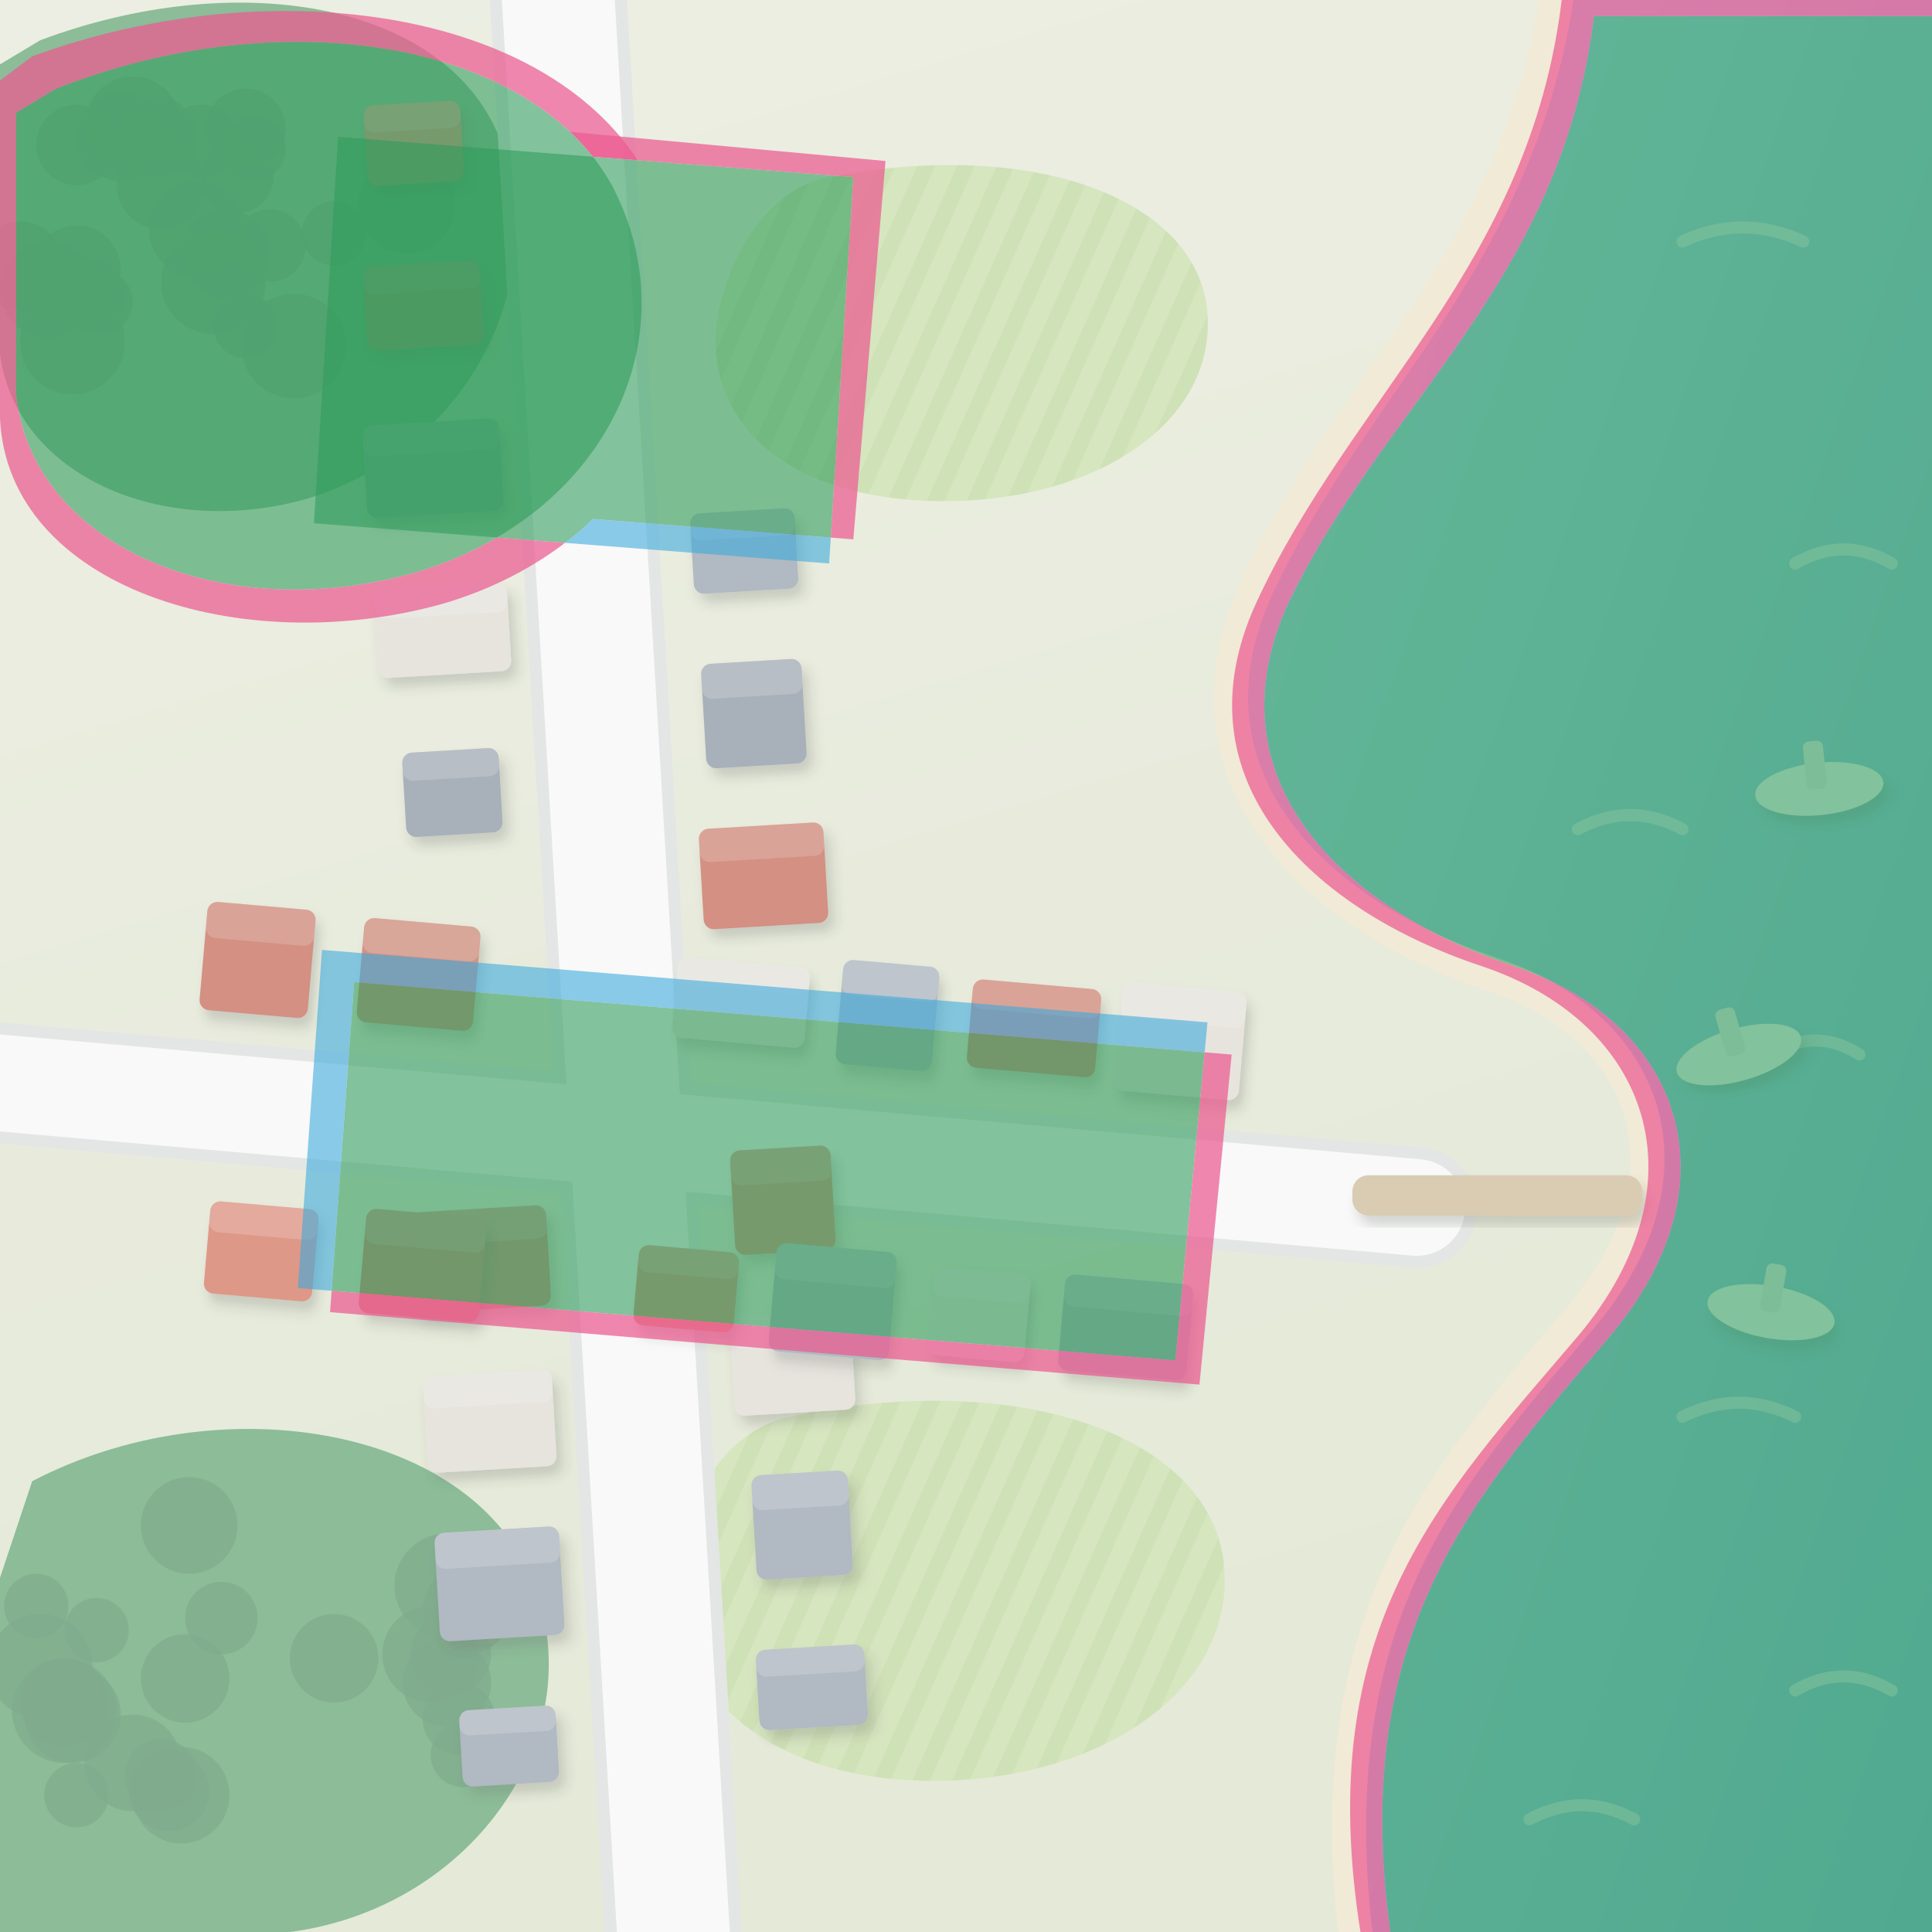
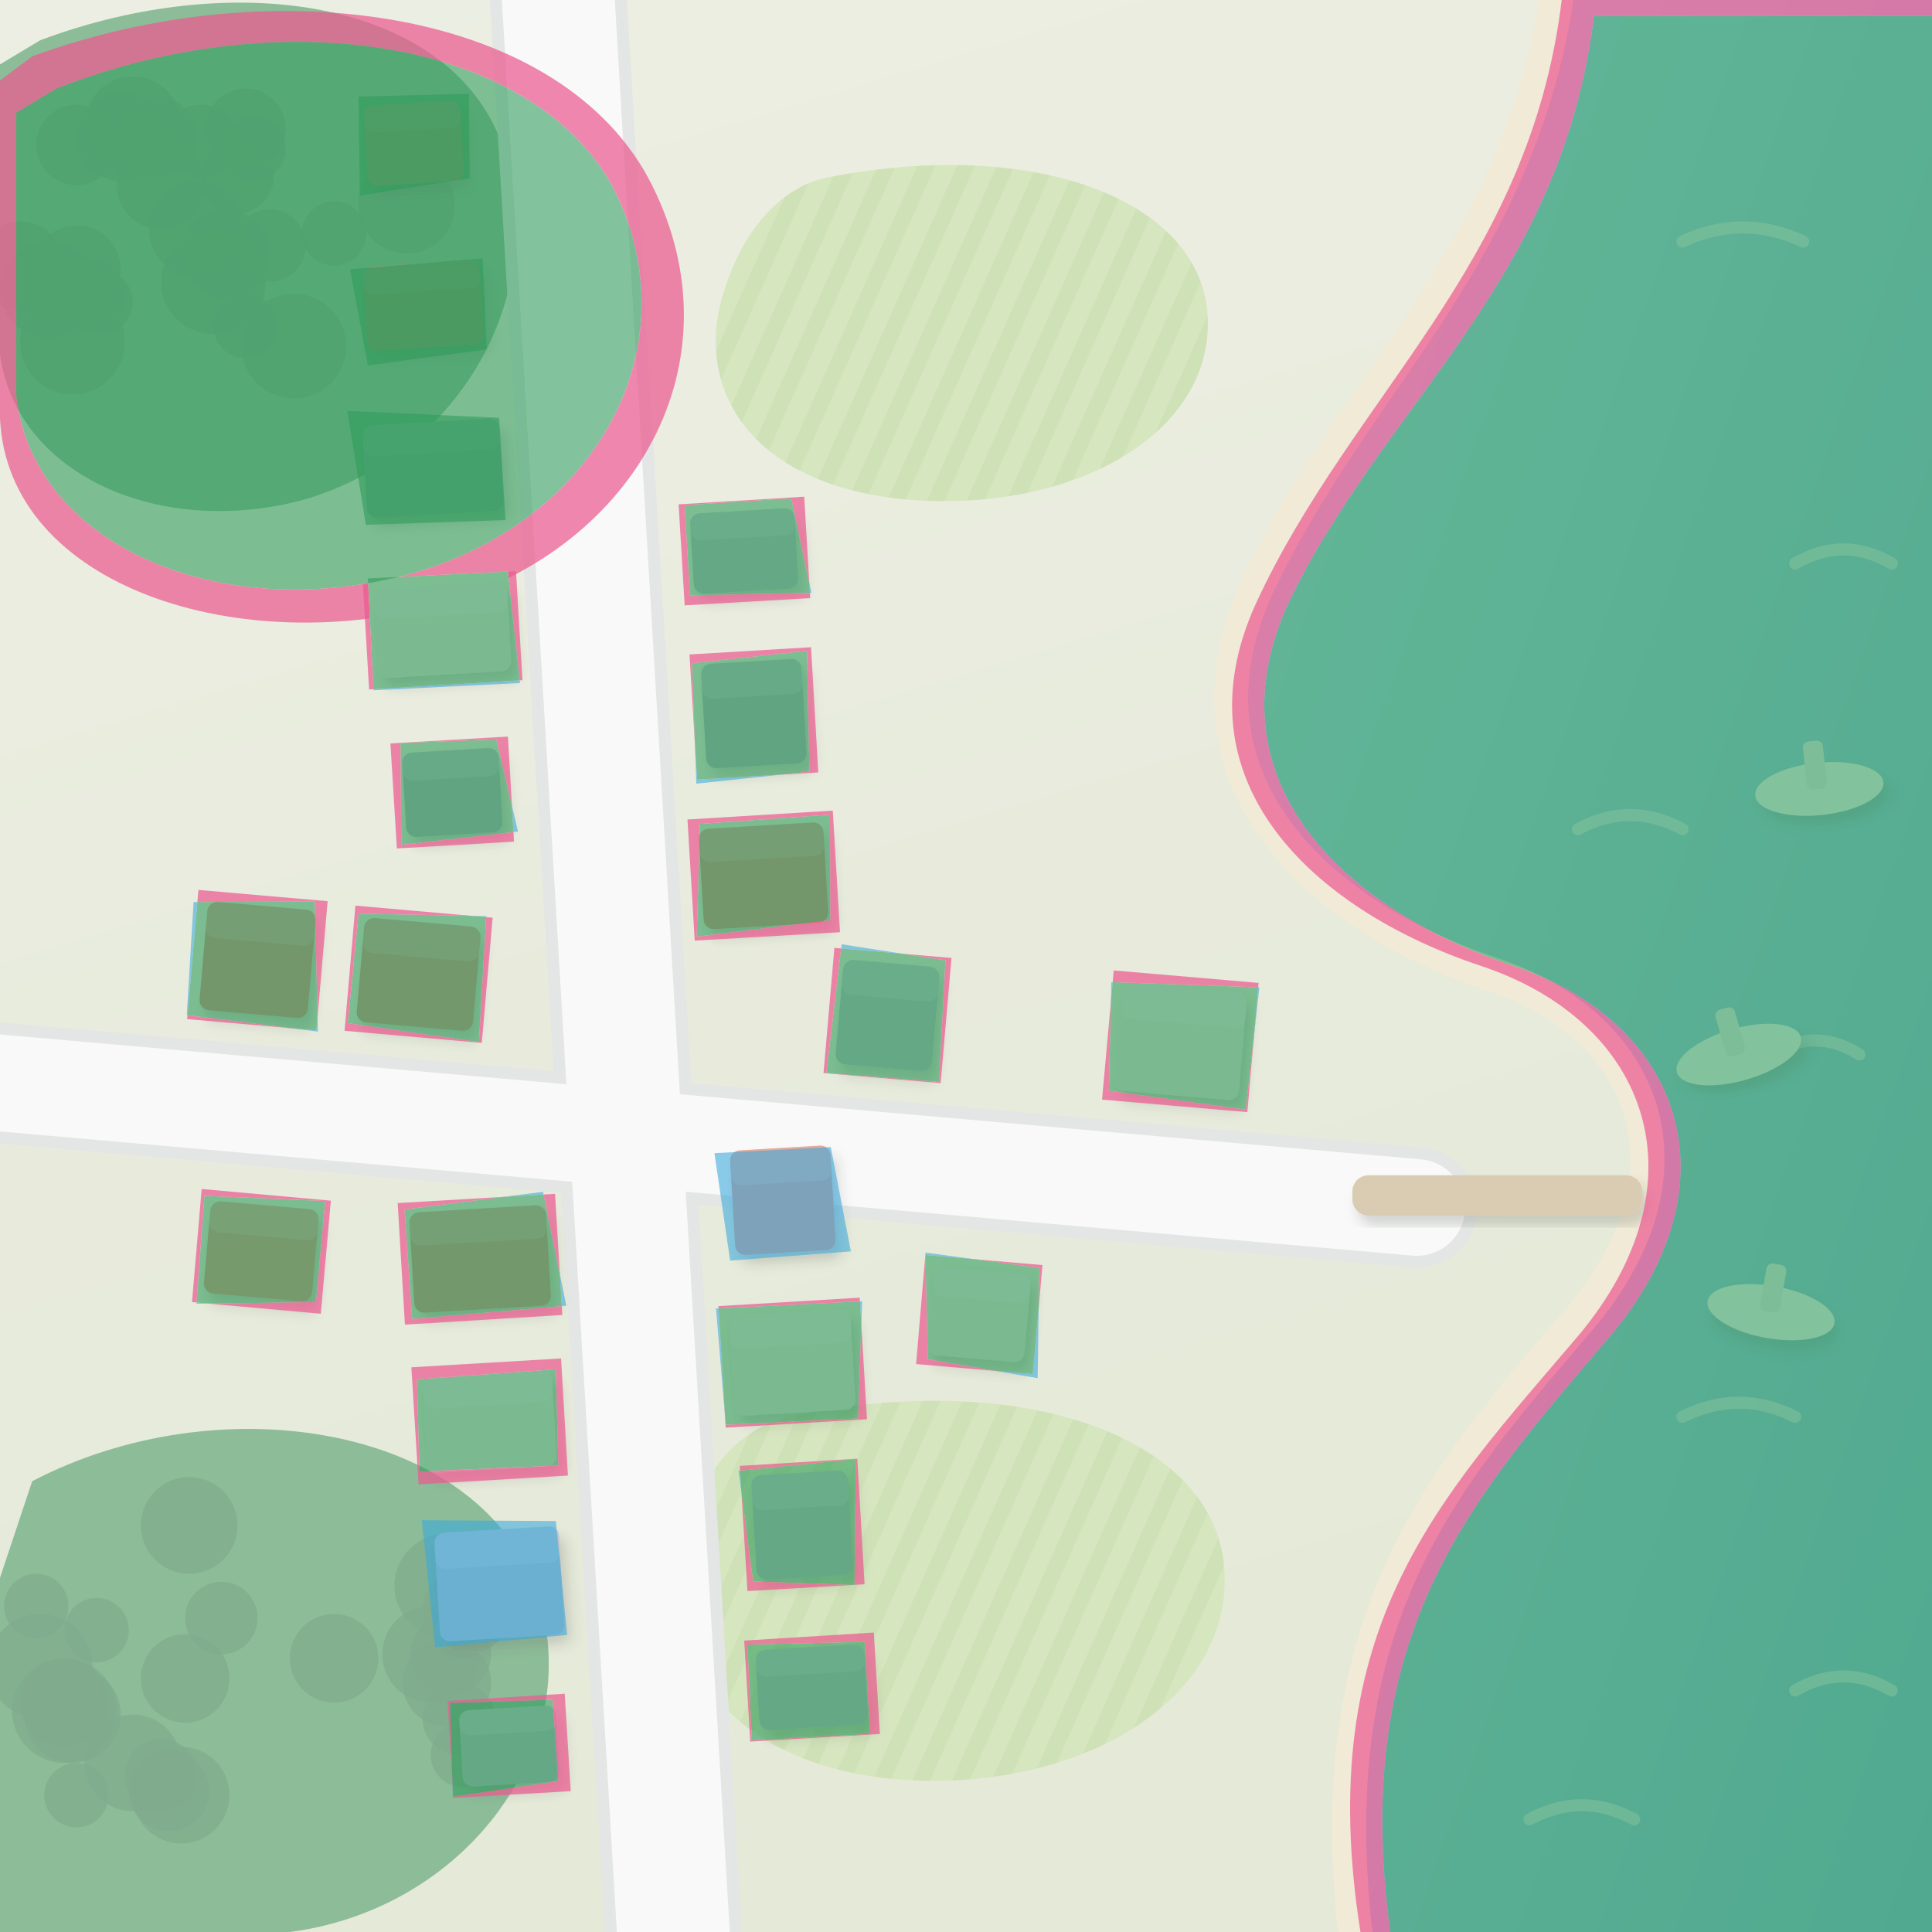
<svg xmlns="http://www.w3.org/2000/svg" viewBox="0 0 480 480" width="480" height="480">
  <defs>
    <linearGradient id="sea" x1="0" y1="0" x2="1" y2="1">
      <stop offset="0" stop-color="#8ed2ee" />
      <stop offset="1" stop-color="#3d9ccc" />
    </linearGradient>
    <linearGradient id="ground" x1="0" y1="0" x2=".3" y2="1">
      <stop offset="0" stop-color="#eaeedb" />
      <stop offset="1" stop-color="#dee5c9" />
    </linearGradient>
    <pattern id="furrow" width="9" height="9" patternTransform="rotate(24)" patternUnits="userSpaceOnUse">
      <rect width="9" height="9" fill="#c7e0a2" />
      <rect width="4" height="9" fill="#bcd894" />
    </pattern>
    <filter id="soft" x="-30%" y="-30%" width="160%" height="160%">
      <feDropShadow dx="1.4" dy="2.4" stdDeviation="1.5" flood-color="#2c3a2e" flood-opacity=".3" />
    </filter>
  </defs>
  <defs>
    <mask id="mAi">
      <rect width="480" height="480" fill="black" />
      <g fill="white">
        <path d="M388,0 C380,66 336,98 312,150 C292,194 326,226 368,240 C410,254 424,294 392,332 C358,372 326,404 338,480 L480,480 L480,0 Z" />
        <path d="M8,14 C68,-8 140,2 162,46 C184,90 158,136 110,150 C60,164 2,146 0,104 L0,20 Z" />
-         <path d="M90,28 L220,40 L212,134 L84,124 Z" />
-         <path d="M88,244 L306,262 L298,344 L82,326 Z" />
+         <path d="M168.6,125.3 L199.8,123.4 L201.3,148.6 L170.1,150.4 Z" />
+         <path d="M171.3,162.6 L201.5,160.8 L203.3,191.9 L173.2,193.7 Z" />
+         <path d="M170.8,203.6 L206.9,201.4 L208.7,231.6 L172.6,233.7 Z" />
+         <path d="M178.5,324.5 L213.6,322.4 L215.4,352.6 L180.3,354.7 Z" />
+         <path d="M183.8,364.2 L213.0,362.4 L214.8,393.6 L185.7,395.3 Z" />
+         <path d="M184.9,407.6 L217.1,405.6 L218.6,430.8 L186.4,432.7 Z" />
+         <path d="M87.4,23.9 L116.6,22.2 L118.1,47.3 L88.9,49.1 Z" />
+         <path d="M87.3,63.9 L121.5,61.8 L123.0,88.0 L88.9,90.0 Z" />
+         <path d="M87.2,103.3 L126.3,101.0 L128.0,129.2 L88.8,131.5 Z" />
+         <path d="M90.1,144.1 L128.2,141.9 L129.8,169.0 L91.7,171.3 Z" />
+         <path d="M97.0,184.7 L126.2,183.0 L127.7,209.1 L98.6,210.8 Z" />
+         <path d="M98.8,298.9 L137.9,296.6 L139.7,326.7 L100.6,329.1 Z" />
+         <path d="M102.2,339.7 L139.4,337.5 L141.1,366.6 L104.0,368.8 Z" />
+         <path d="M111.2,422.6 L140.3,420.8 L141.8,445.0 L112.6,446.7 Z" />
+         <path d="M49.3,221.1 L81.4,223.9 L78.6,256.0 L46.5,253.2 Z" />
+         <path d="M88.3,225.0 L122.4,228.0 L119.7,259.1 L85.6,256.1 Z" />
+         <path d="M207.3,235.5 L236.4,238.0 L233.7,269.1 L204.6,266.6 Z" />
+         <path d="M276.7,241.1 L312.7,244.2 L309.9,276.3 L273.8,273.2 Z" />
+         <path d="M50.1,295.4 L82.2,298.3 L79.7,326.4 L47.7,323.5 Z" />
+         <path d="M229.9,311.8 L259.0,314.3 L256.6,341.4 L227.6,338.9 Z" />
      </g>
    </mask>
    <mask id="nUser">
      <rect width="480" height="480" fill="white" />
      <g fill="black">
        <path d="M396,4 C388,70 344,100 320,150 C300,194 334,226 376,240 C418,254 432,294 400,332 C366,372 334,406 346,484 L484,484 L484,4 Z" />
        <path d="M14,22 C70,0 132,10 152,46 C172,84 150,128 104,142 C56,156 8,136 4,98 L4,28 Z" />
-         <path d="M84,34 L212,44 L206,140 L78,130 Z" />
-         <path d="M80,236 L300,254 L292,338 L74,320 Z" />
+         <path d="M170.1,125.5 L196.6,123.8 L201.6,147.3 L171.4,147.9 Z" />
+         <path d="M171.9,164.8 L200.5,161.7 L201.1,191.7 L173.0,194.7 Z" />
+         <path d="M173.9,204.7 L206.2,202.4 L206.3,228.6 L173.1,232.7 Z" />
+         <path d="M177.5,286.5 L206.4,285.0 L211.4,310.9 L181.4,313.2 Z" />
+         <path d="M177.9,325.1 L214.2,323.3 L213.2,352.4 L180.3,354.0 Z" />
+         <path d="M183.5,365.4 L212.6,362.5 L212.3,393.8 L187.1,392.9 Z" />
+         <path d="M185.7,408.6 L214.8,407.9 L216.2,430.8 L186.8,432.4 Z" />
+         <path d="M89.1,24.0 L116.5,23.3 L116.7,44.3 L89.4,48.6 Z" />
+         <path d="M87.0,66.9 L119.9,64.2 L120.9,86.8 L91.4,90.8 Z" />
+         <path d="M86.3,102.1 L124.0,103.8 L125.6,129.2 L90.9,130.4 Z" />
+         <path d="M91.4,143.7 L126.2,142.0 L129.2,169.7 L92.8,171.5 Z" />
+         <path d="M99.5,184.6 L123.3,183.7 L128.7,206.6 L99.7,209.9 Z" />
+         <path d="M100.5,300.5 L134.9,296.1 L140.7,324.4 L102.4,327.7 Z" />
+         <path d="M103.6,342.7 L138.1,340.2 L138.7,364.1 L104.2,365.6 Z" />
+         <path d="M104.8,377.7 L138.1,377.9 L140.9,406.2 L108.1,409.3 Z" />
+         <path d="M111.8,423.1 L137.3,422.3 L138.7,442.5 L112.5,446.4 Z" />
+         <path d="M48.1,224.1 L78.2,224.0 L79.0,256.3 L46.4,252.2 Z" />
+         <path d="M89.1,227.0 L120.8,227.6 L119.0,258.9 L86.4,254.2 Z" />
+         <path d="M209.1,234.6 L234.9,238.6 L233.3,268.8 L205.3,266.6 Z" />
+         <path d="M276.1,244.0 L312.9,245.3 L309.5,275.7 L275.5,271.0 Z" />
+         <path d="M50.8,297.1 L80.8,298.4 L78.5,323.5 L48.8,323.9 Z" />
+         <path d="M229.9,311.2 L258.2,315.0 L257.8,342.4 L230.5,337.7 Z" />
      </g>
    </mask>
    <mask id="nAi">
      <rect width="480" height="480" fill="white" />
      <g fill="black">
        <path d="M388,0 C380,66 336,98 312,150 C292,194 326,226 368,240 C410,254 424,294 392,332 C358,372 326,404 338,480 L480,480 L480,0 Z" />
        <path d="M8,14 C68,-8 140,2 162,46 C184,90 158,136 110,150 C60,164 2,146 0,104 L0,20 Z" />
-         <path d="M90,28 L220,40 L212,134 L84,124 Z" />
-         <path d="M88,244 L306,262 L298,344 L82,326 Z" />
+         <path d="M168.6,125.3 L199.8,123.4 L201.3,148.6 L170.1,150.4 Z" />
+         <path d="M171.3,162.6 L201.5,160.8 L203.3,191.9 L173.2,193.7 Z" />
+         <path d="M170.8,203.6 L206.9,201.4 L208.7,231.6 L172.6,233.7 Z" />
+         <path d="M178.5,324.5 L213.6,322.4 L215.4,352.6 L180.3,354.7 Z" />
+         <path d="M183.8,364.2 L213.0,362.4 L214.8,393.6 L185.7,395.3 Z" />
+         <path d="M184.9,407.6 L217.1,405.6 L218.6,430.8 L186.4,432.7 Z" />
+         <path d="M87.4,23.9 L116.6,22.2 L118.1,47.3 L88.9,49.1 Z" />
+         <path d="M87.3,63.9 L121.5,61.8 L123.0,88.0 L88.9,90.0 Z" />
+         <path d="M87.2,103.3 L126.3,101.0 L128.0,129.2 L88.8,131.5 Z" />
+         <path d="M90.1,144.1 L128.2,141.9 L129.8,169.0 L91.7,171.3 Z" />
+         <path d="M97.0,184.7 L126.2,183.0 L127.7,209.1 L98.6,210.8 Z" />
+         <path d="M98.8,298.9 L137.9,296.6 L139.7,326.7 L100.6,329.1 Z" />
+         <path d="M102.2,339.7 L139.4,337.5 L141.1,366.6 L104.0,368.8 Z" />
+         <path d="M111.2,422.6 L140.3,420.8 L141.8,445.0 L112.6,446.7 Z" />
+         <path d="M49.3,221.1 L81.4,223.9 L78.6,256.0 L46.5,253.2 Z" />
+         <path d="M88.3,225.0 L122.4,228.0 L119.7,259.1 L85.6,256.1 Z" />
+         <path d="M207.3,235.5 L236.4,238.0 L233.7,269.1 L204.6,266.6 Z" />
+         <path d="M276.7,241.1 L312.7,244.2 L309.9,276.3 L273.8,273.2 Z" />
+         <path d="M50.1,295.4 L82.2,298.3 L79.7,326.4 L47.7,323.5 Z" />
+         <path d="M229.9,311.8 L259.0,314.3 L256.6,341.4 L227.6,338.9 Z" />
      </g>
    </mask>
  </defs>
  <g opacity=".62">
    <rect width="480" height="480" fill="url(#ground)" />
    <path d="M196,352 C252,340 300,356 304,388 C308,422 268,446 222,442 C180,438 162,410 170,382 C175,364 184,355 196,352 Z" fill="url(#furrow)" />
    <path d="M206,44 C258,34 298,50 300,78 C302,108 266,128 224,124 C186,120 172,96 180,72 C185,56 195,46 206,44 Z" fill="url(#furrow)" />
    <path d="M392,-8 C384,64 340,96 316,148 C296,192 330,224 372,238 C414,252 428,292 396,330 C362,370 330,404 342,488" fill="none" stroke="#f2e6c6" stroke-width="17" stroke-linecap="round" />
    <path d="M392,-8 C384,64 340,96 316,148 C296,192 330,224 372,238 C414,252 428,292 396,330 C362,370 330,404 342,488 L488,488 L488,-8 Z" fill="url(#sea)" />
    <path d="M418,60 q15.0,-7 30,0" fill="none" stroke="#fff" stroke-opacity=".55" stroke-width="3" stroke-linecap="round" />
    <path d="M446,140 q12.0,-7 24,0" fill="none" stroke="#fff" stroke-opacity=".55" stroke-width="3" stroke-linecap="round" />
    <path d="M392,206 q13.0,-7 26,0" fill="none" stroke="#fff" stroke-opacity=".55" stroke-width="3" stroke-linecap="round" />
    <path d="M440,262 q11.0,-7 22,0" fill="none" stroke="#fff" stroke-opacity=".55" stroke-width="3" stroke-linecap="round" />
    <path d="M418,352 q14.0,-7 28,0" fill="none" stroke="#fff" stroke-opacity=".55" stroke-width="3" stroke-linecap="round" />
    <path d="M446,420 q12.0,-7 24,0" fill="none" stroke="#fff" stroke-opacity=".55" stroke-width="3" stroke-linecap="round" />
    <path d="M380,452 q13.0,-7 26,0" fill="none" stroke="#fff" stroke-opacity=".55" stroke-width="3" stroke-linecap="round" />
    <path d="M10,10 C58,-8 110,0 124,34 C138,70 116,112 76,124 C40,134 4,118 0,88 L0,16 Z" fill="#4f9d63" />
    <circle cx="19" cy="67" r="11" fill="#3b8150" opacity=".7" />
    <circle cx="10" cy="70" r="9" fill="#3b8150" opacity=".7" />
    <circle cx="73" cy="86" r="13" fill="#3b8150" opacity=".7" />
    <circle cx="40" cy="46" r="11" fill="#3b8150" opacity=".7" />
    <circle cx="53" cy="70" r="13" fill="#3b8150" opacity=".7" />
    <circle cx="30" cy="34" r="11" fill="#3b8150" opacity=".7" />
    <circle cx="101" cy="51" r="12" fill="#3b8150" opacity=".7" />
    <circle cx="33" cy="31" r="12" fill="#3b8150" opacity=".7" />
    <circle cx="67" cy="61" r="9" fill="#3b8150" opacity=".7" />
    <circle cx="19" cy="36" r="10" fill="#3b8150" opacity=".7" />
    <circle cx="12" cy="72" r="12" fill="#3b8150" opacity=".7" />
    <circle cx="61" cy="81" r="8" fill="#3b8150" opacity=".7" />
    <circle cx="39" cy="34" r="10" fill="#3b8150" opacity=".7" />
    <circle cx="25" cy="75" r="8" fill="#3b8150" opacity=".7" />
    <circle cx="50" cy="35" r="9" fill="#3b8150" opacity=".7" />
    <circle cx="49" cy="57" r="12" fill="#3b8150" opacity=".7" />
    <circle cx="61" cy="32" r="10" fill="#3b8150" opacity=".7" />
    <circle cx="18" cy="85" r="13" fill="#3b8150" opacity=".7" />
    <circle cx="83" cy="58" r="8" fill="#3b8150" opacity=".7" />
    <circle cx="5" cy="66" r="11" fill="#3b8150" opacity=".7" />
    <circle cx="22" cy="73" r="9" fill="#3b8150" opacity=".7" />
    <circle cx="63" cy="37" r="8" fill="#3b8150" opacity=".7" />
    <circle cx="56" cy="63" r="11" fill="#3b8150" opacity=".7" />
    <circle cx="59" cy="44" r="9" fill="#3b8150" opacity=".7" />
    <path d="M8,368 C54,344 116,354 132,392 C148,430 118,474 72,480 L0,480 L0,392 Z" fill="#4f9d63" />
    <circle cx="16" cy="425" r="13" fill="#3b8150" opacity=".7" />
    <circle cx="42" cy="445" r="10" fill="#3b8150" opacity=".7" />
    <circle cx="16" cy="423" r="11" fill="#3b8150" opacity=".7" />
    <circle cx="47" cy="379" r="12" fill="#3b8150" opacity=".7" />
    <circle cx="111" cy="418" r="11" fill="#3b8150" opacity=".7" />
    <circle cx="40" cy="441" r="9" fill="#3b8150" opacity=".7" />
    <circle cx="115" cy="436" r="8" fill="#3b8150" opacity=".7" />
    <circle cx="10" cy="414" r="13" fill="#3b8150" opacity=".7" />
    <circle cx="19" cy="446" r="8" fill="#3b8150" opacity=".7" />
    <circle cx="111" cy="394" r="13" fill="#3b8150" opacity=".7" />
    <circle cx="46" cy="417" r="11" fill="#3b8150" opacity=".7" />
    <circle cx="83" cy="412" r="11" fill="#3b8150" opacity=".7" />
    <circle cx="107" cy="411" r="12" fill="#3b8150" opacity=".7" />
    <circle cx="9" cy="399" r="8" fill="#3b8150" opacity=".7" />
    <circle cx="24" cy="405" r="8" fill="#3b8150" opacity=".7" />
    <circle cx="33" cy="438" r="12" fill="#3b8150" opacity=".7" />
    <circle cx="18" cy="426" r="12" fill="#3b8150" opacity=".7" />
    <circle cx="114" cy="427" r="9" fill="#3b8150" opacity=".7" />
    <circle cx="112" cy="411" r="10" fill="#3b8150" opacity=".7" />
    <circle cx="116" cy="400" r="11" fill="#3b8150" opacity=".7" />
    <circle cx="55" cy="402" r="9" fill="#3b8150" opacity=".7" />
    <circle cx="45" cy="446" r="12" fill="#3b8150" opacity=".7" />
    <line x1="138" y1="-12" x2="168" y2="492" stroke="#dce1dd" stroke-width="34" stroke-linecap="round" />
    <line x1="-12" y1="268" x2="352" y2="300" stroke="#dce1dd" stroke-width="30" stroke-linecap="round" />
    <line x1="138" y1="-12" x2="168" y2="492" stroke="#ffffff" stroke-width="28" stroke-linecap="round" />
    <line x1="-12" y1="268" x2="352" y2="300" stroke="#ffffff" stroke-width="24" stroke-linecap="round" />
    <g transform="rotate(-3.4 184.9 136.9)" filter="url(#soft)">
      <rect x="171.9" y="126.9" width="26" height="20" rx="2.5" fill="#8b98a7" />
      <rect x="171.9" y="126.9" width="26" height="6.7" rx="2.5" fill="#fff" opacity=".18" />
    </g>
    <g transform="rotate(-3.4 187.3 177.3)" filter="url(#soft)">
      <rect x="174.8" y="164.3" width="25" height="26" rx="2.5" fill="#7d8a99" />
      <rect x="174.8" y="164.3" width="25" height="8.7" rx="2.5" fill="#fff" opacity=".18" />
    </g>
    <g transform="rotate(-3.4 189.7 217.6)" filter="url(#soft)">
      <rect x="174.2" y="205.1" width="31" height="25" rx="2.5" fill="#c25640" />
      <rect x="174.2" y="205.1" width="31" height="8.3" rx="2.5" fill="#fff" opacity=".18" />
    </g>
    <g transform="rotate(-3.4 194.5 298.2)" filter="url(#soft)">
      <rect x="182.0" y="285.2" width="25" height="26" rx="2.5" fill="#d4634a" />
      <rect x="182.0" y="285.2" width="25" height="8.7" rx="2.5" fill="#fff" opacity=".18" />
    </g>
    <g transform="rotate(-3.4 196.9 338.5)" filter="url(#soft)">
      <rect x="181.9" y="326.0" width="30" height="25" rx="2.5" fill="#e2ddd4" />
      <rect x="181.9" y="326.0" width="30" height="8.3" rx="2.5" fill="#fff" opacity=".18" />
    </g>
    <g transform="rotate(-3.4 199.3 378.9)" filter="url(#soft)">
      <rect x="187.3" y="365.9" width="24" height="26" rx="2.5" fill="#8b98a7" />
      <rect x="187.3" y="365.9" width="24" height="8.7" rx="2.5" fill="#fff" opacity=".18" />
    </g>
    <g transform="rotate(-3.4 201.7 419.2)" filter="url(#soft)">
      <rect x="188.2" y="409.2" width="27" height="20" rx="2.5" fill="#8b98a7" />
      <rect x="188.2" y="409.2" width="27" height="6.7" rx="2.5" fill="#fff" opacity=".18" />
    </g>
    <g transform="rotate(-3.4 102.8 35.6)" filter="url(#soft)">
      <rect x="90.8" y="25.6" width="24" height="20" rx="2.5" fill="#d4634a" />
      <rect x="90.8" y="25.6" width="24" height="6.7" rx="2.5" fill="#fff" opacity=".18" />
    </g>
    <g transform="rotate(-3.4 105.2 75.9)" filter="url(#soft)">
      <rect x="90.7" y="65.4" width="29" height="21" rx="2.5" fill="#bf5b43" />
      <rect x="90.7" y="65.4" width="29" height="7.0" rx="2.5" fill="#fff" opacity=".18" />
    </g>
    <g transform="rotate(-3.4 107.6 116.3)" filter="url(#soft)">
      <rect x="90.6" y="104.8" width="34" height="23" rx="2.5" fill="#8b98a7" />
      <rect x="90.6" y="104.8" width="34" height="7.7" rx="2.5" fill="#fff" opacity=".18" />
    </g>
    <g transform="rotate(-3.4 110.0 156.6)" filter="url(#soft)">
      <rect x="93.5" y="145.6" width="33" height="22" rx="2.5" fill="#e2ddd4" />
      <rect x="93.5" y="145.6" width="33" height="7.3" rx="2.5" fill="#fff" opacity=".18" />
    </g>
    <g transform="rotate(-3.4 112.4 196.9)" filter="url(#soft)">
      <rect x="100.4" y="186.4" width="24" height="21" rx="2.5" fill="#7d8a99" />
      <rect x="100.4" y="186.4" width="24" height="7.0" rx="2.5" fill="#fff" opacity=".18" />
    </g>
    <g transform="rotate(-3.4 119.3 312.8)" filter="url(#soft)">
      <rect x="102.3" y="300.3" width="34" height="25" rx="2.5" fill="#bf5b43" />
      <rect x="102.3" y="300.3" width="34" height="8.3" rx="2.5" fill="#fff" opacity=".18" />
    </g>
    <g transform="rotate(-3.4 121.7 353.1)" filter="url(#soft)">
      <rect x="105.7" y="341.1" width="32" height="24" rx="2.5" fill="#e2ddd4" />
      <rect x="105.7" y="341.1" width="32" height="8.0" rx="2.5" fill="#fff" opacity=".18" />
    </g>
    <g transform="rotate(-3.4 124.1 393.5)" filter="url(#soft)">
      <rect x="108.6" y="380.0" width="31" height="27" rx="2.5" fill="#8b98a7" />
      <rect x="108.6" y="380.0" width="31" height="9.0" rx="2.5" fill="#fff" opacity=".18" />
    </g>
    <g transform="rotate(-3.4 126.5 433.8)" filter="url(#soft)">
      <rect x="114.5" y="424.3" width="24" height="19" rx="2.5" fill="#8b98a7" />
      <rect x="114.5" y="424.3" width="24" height="6.3" rx="2.5" fill="#fff" opacity=".18" />
    </g>
    <g transform="rotate(5.0 64.0 238.5)" filter="url(#soft)">
      <rect x="50.5" y="225.0" width="27" height="27" rx="2.5" fill="#c25640" />
      <rect x="50.5" y="225.0" width="27" height="9.0" rx="2.5" fill="#fff" opacity=".18" />
    </g>
    <g transform="rotate(5.0 104.0 242.1)" filter="url(#soft)">
      <rect x="89.5" y="229.1" width="29" height="26" rx="2.5" fill="#bf5b43" />
      <rect x="89.5" y="229.1" width="29" height="8.7" rx="2.5" fill="#fff" opacity=".18" />
    </g>
-     <g transform="rotate(5.0 184.1 249.1)" filter="url(#soft)">
-       <rect x="167.6" y="239.1" width="33" height="20" rx="2.5" fill="#e2ddd4" />
-       <rect x="167.6" y="239.1" width="33" height="6.7" rx="2.5" fill="#fff" opacity=".18" />
-     </g>
    <g transform="rotate(5.0 220.5 252.3)" filter="url(#soft)">
      <rect x="208.5" y="239.3" width="24" height="26" rx="2.5" fill="#8b98a7" />
      <rect x="208.5" y="239.3" width="24" height="8.7" rx="2.5" fill="#fff" opacity=".18" />
    </g>
-     <g transform="rotate(5.0 256.9 255.5)" filter="url(#soft)">
-       <rect x="240.9" y="244.5" width="32" height="22" rx="2.5" fill="#c25640" />
-       <rect x="240.9" y="244.5" width="32" height="7.3" rx="2.5" fill="#fff" opacity=".18" />
-     </g>
    <g transform="rotate(5.0 293.3 258.7)" filter="url(#soft)">
      <rect x="277.8" y="245.2" width="31" height="27" rx="2.5" fill="#e2ddd4" />
      <rect x="277.8" y="245.2" width="31" height="9.0" rx="2.5" fill="#fff" opacity=".18" />
    </g>
    <g transform="rotate(5.0 64.9 310.9)" filter="url(#soft)">
      <rect x="51.4" y="299.4" width="27" height="23" rx="2.5" fill="#d4634a" />
      <rect x="51.4" y="299.4" width="27" height="7.7" rx="2.5" fill="#fff" opacity=".18" />
    </g>
-     <g transform="rotate(5.0 105.0 314.4)" filter="url(#soft)">
-       <rect x="90.0" y="301.4" width="30" height="26" rx="2.5" fill="#c25640" />
-       <rect x="90.0" y="301.4" width="30" height="8.7" rx="2.5" fill="#fff" opacity=".18" />
-     </g>
-     <g transform="rotate(5.0 170.5 320.2)" filter="url(#soft)">
-       <rect x="158.0" y="310.2" width="25" height="20" rx="2.5" fill="#d4634a" />
-       <rect x="158.0" y="310.2" width="25" height="6.7" rx="2.5" fill="#fff" opacity=".18" />
-     </g>
-     <g transform="rotate(5.0 206.9 323.4)" filter="url(#soft)">
-       <rect x="191.9" y="309.9" width="30" height="27" rx="2.5" fill="#8b98a7" />
-       <rect x="191.9" y="309.9" width="30" height="9.0" rx="2.5" fill="#fff" opacity=".18" />
-     </g>
    <g transform="rotate(5.0 243.3 326.6)" filter="url(#soft)">
      <rect x="231.3" y="315.6" width="24" height="22" rx="2.5" fill="#e2ddd4" />
      <rect x="231.3" y="315.6" width="24" height="7.3" rx="2.5" fill="#fff" opacity=".18" />
-     </g>
-     <g transform="rotate(5.0 279.7 329.8)" filter="url(#soft)">
-       <rect x="263.7" y="317.8" width="32" height="24" rx="2.5" fill="#8b98a7" />
-       <rect x="263.7" y="317.8" width="32" height="8.0" rx="2.5" fill="#fff" opacity=".18" />
    </g>
    <rect x="336" y="292" width="72" height="10" rx="4" fill="#cbb68e" filter="url(#soft)" />
    <g transform="rotate(-16 432 262)">
      <ellipse cx="432" cy="262" rx="16" ry="6.5" fill="#fff" filter="url(#soft)" />
      <rect x="429" y="250" width="5" height="12" rx="1.5" fill="#e9ebed" />
    </g>
    <g transform="rotate(10 440 326)">
      <ellipse cx="440" cy="326" rx="16" ry="6.5" fill="#fff" filter="url(#soft)" />
      <rect x="437" y="314" width="5" height="12" rx="1.5" fill="#e9ebed" />
    </g>
    <g transform="rotate(-6 452 196)">
      <ellipse cx="452" cy="196" rx="16" ry="6.5" fill="#fff" filter="url(#soft)" />
      <rect x="449" y="184" width="5" height="12" rx="1.5" fill="#e9ebed" />
    </g>
  </g>
  <g mask="url(#mAi)" fill="#2e9c5b" fill-opacity=".58">
    <path d="M396,4 C388,70 344,100 320,150 C300,194 334,226 376,240 C418,254 432,294 400,332 C366,372 334,406 346,484 L484,484 L484,4 Z" />
    <path d="M14,22 C70,0 132,10 152,46 C172,84 150,128 104,142 C56,156 8,136 4,98 L4,28 Z" />
-     <path d="M84,34 L212,44 L206,140 L78,130 Z" />
-     <path d="M80,236 L300,254 L292,338 L74,320 Z" />
+     <path d="M170.1,125.5 L196.6,123.8 L201.6,147.3 L171.4,147.9 Z" />
+     <path d="M171.9,164.8 L200.5,161.7 L201.1,191.7 L173.0,194.7 Z" />
+     <path d="M173.9,204.7 L206.2,202.4 L206.3,228.6 L173.1,232.7 Z" />
+     <path d="M177.5,286.5 L206.4,285.0 L211.4,310.9 L181.4,313.2 Z" />
+     <path d="M177.9,325.1 L214.2,323.3 L213.2,352.4 L180.3,354.0 Z" />
+     <path d="M183.5,365.4 L212.6,362.5 L212.3,393.8 L187.1,392.9 Z" />
+     <path d="M185.7,408.6 L214.8,407.9 L216.2,430.8 L186.8,432.4 Z" />
+     <path d="M89.1,24.0 L116.5,23.3 L116.7,44.3 L89.4,48.6 Z" />
+     <path d="M87.0,66.9 L119.9,64.2 L120.9,86.8 L91.4,90.8 Z" />
+     <path d="M86.3,102.1 L124.0,103.8 L125.6,129.2 L90.9,130.4 Z" />
+     <path d="M91.4,143.7 L126.2,142.0 L129.2,169.7 L92.8,171.5 Z" />
+     <path d="M99.5,184.6 L123.3,183.7 L128.7,206.6 L99.7,209.9 Z" />
+     <path d="M100.5,300.5 L134.9,296.1 L140.7,324.4 L102.4,327.7 Z" />
+     <path d="M103.6,342.7 L138.1,340.2 L138.7,364.1 L104.2,365.6 Z" />
+     <path d="M104.8,377.7 L138.1,377.9 L140.9,406.2 L108.1,409.3 Z" />
+     <path d="M111.8,423.1 L137.3,422.3 L138.7,442.5 L112.5,446.4 Z" />
+     <path d="M48.1,224.1 L78.2,224.0 L79.0,256.3 L46.4,252.2 Z" />
+     <path d="M89.1,227.0 L120.8,227.6 L119.0,258.9 L86.4,254.2 Z" />
+     <path d="M209.1,234.6 L234.9,238.6 L233.3,268.8 L205.3,266.6 Z" />
+     <path d="M276.1,244.0 L312.9,245.3 L309.5,275.7 L275.5,271.0 Z" />
+     <path d="M50.8,297.1 L80.8,298.4 L78.5,323.5 L48.8,323.9 Z" />
+     <path d="M229.9,311.2 L258.2,315.0 L257.8,342.4 L230.5,337.7 Z" />
  </g>
  <g mask="url(#nUser)" fill="#ec5b91" fill-opacity=".72">
    <path d="M388,0 C380,66 336,98 312,150 C292,194 326,226 368,240 C410,254 424,294 392,332 C358,372 326,404 338,480 L480,480 L480,0 Z" />
    <path d="M8,14 C68,-8 140,2 162,46 C184,90 158,136 110,150 C60,164 2,146 0,104 L0,20 Z" />
-     <path d="M90,28 L220,40 L212,134 L84,124 Z" />
-     <path d="M88,244 L306,262 L298,344 L82,326 Z" />
+     <path d="M168.6,125.3 L199.8,123.4 L201.3,148.6 L170.1,150.4 Z" />
+     <path d="M171.3,162.6 L201.5,160.8 L203.3,191.9 L173.2,193.7 Z" />
+     <path d="M170.8,203.6 L206.9,201.4 L208.7,231.6 L172.6,233.7 Z" />
+     <path d="M178.5,324.5 L213.6,322.4 L215.4,352.6 L180.3,354.7 Z" />
+     <path d="M183.8,364.2 L213.0,362.4 L214.8,393.6 L185.7,395.3 Z" />
+     <path d="M184.9,407.6 L217.1,405.6 L218.6,430.8 L186.4,432.7 Z" />
+     <path d="M87.4,23.9 L116.6,22.2 L118.1,47.3 L88.9,49.1 Z" />
+     <path d="M87.3,63.9 L121.5,61.8 L123.0,88.0 L88.9,90.0 Z" />
+     <path d="M87.2,103.3 L126.3,101.0 L128.0,129.2 L88.8,131.5 Z" />
+     <path d="M90.1,144.1 L128.2,141.9 L129.8,169.0 L91.7,171.3 Z" />
+     <path d="M97.0,184.7 L126.2,183.0 L127.7,209.1 L98.6,210.8 Z" />
+     <path d="M98.8,298.9 L137.9,296.6 L139.7,326.7 L100.6,329.1 Z" />
+     <path d="M102.2,339.7 L139.4,337.5 L141.1,366.6 L104.0,368.8 Z" />
+     <path d="M111.2,422.6 L140.3,420.8 L141.8,445.0 L112.6,446.7 Z" />
+     <path d="M49.3,221.1 L81.4,223.9 L78.6,256.0 L46.5,253.2 Z" />
+     <path d="M88.3,225.0 L122.4,228.0 L119.7,259.1 L85.6,256.1 Z" />
+     <path d="M207.3,235.5 L236.4,238.0 L233.7,269.1 L204.6,266.6 Z" />
+     <path d="M276.7,241.1 L312.7,244.2 L309.9,276.3 L273.8,273.2 Z" />
+     <path d="M50.1,295.4 L82.2,298.3 L79.7,326.4 L47.7,323.5 Z" />
+     <path d="M229.9,311.8 L259.0,314.3 L256.6,341.4 L227.6,338.9 Z" />
  </g>
  <g mask="url(#nAi)" fill="#39a9dc" fill-opacity=".58">
    <path d="M396,4 C388,70 344,100 320,150 C300,194 334,226 376,240 C418,254 432,294 400,332 C366,372 334,406 346,484 L484,484 L484,4 Z" />
    <path d="M14,22 C70,0 132,10 152,46 C172,84 150,128 104,142 C56,156 8,136 4,98 L4,28 Z" />
-     <path d="M84,34 L212,44 L206,140 L78,130 Z" />
-     <path d="M80,236 L300,254 L292,338 L74,320 Z" />
+     <path d="M170.1,125.5 L196.6,123.8 L201.6,147.3 L171.4,147.9 Z" />
+     <path d="M171.9,164.8 L200.5,161.7 L201.1,191.7 L173.0,194.7 Z" />
+     <path d="M173.9,204.7 L206.2,202.4 L206.3,228.6 L173.1,232.7 Z" />
+     <path d="M177.5,286.5 L206.4,285.0 L211.4,310.9 L181.4,313.2 Z" />
+     <path d="M177.9,325.1 L214.2,323.3 L213.2,352.4 L180.3,354.0 Z" />
+     <path d="M183.5,365.4 L212.6,362.5 L212.3,393.8 L187.1,392.9 Z" />
+     <path d="M185.7,408.6 L214.8,407.9 L216.2,430.8 L186.8,432.4 Z" />
+     <path d="M89.1,24.0 L116.5,23.3 L116.7,44.3 L89.4,48.6 Z" />
+     <path d="M87.0,66.9 L119.9,64.2 L120.9,86.8 L91.4,90.8 Z" />
+     <path d="M86.3,102.1 L124.0,103.8 L125.6,129.2 L90.9,130.4 Z" />
+     <path d="M91.4,143.7 L126.2,142.0 L129.2,169.7 L92.8,171.5 Z" />
+     <path d="M99.5,184.6 L123.3,183.7 L128.7,206.6 L99.7,209.9 Z" />
+     <path d="M100.5,300.5 L134.9,296.1 L140.7,324.4 L102.4,327.7 Z" />
+     <path d="M103.6,342.7 L138.1,340.2 L138.7,364.1 L104.2,365.6 Z" />
+     <path d="M104.8,377.7 L138.1,377.9 L140.9,406.2 L108.1,409.3 Z" />
+     <path d="M111.8,423.1 L137.3,422.3 L138.7,442.5 L112.5,446.4 Z" />
+     <path d="M48.1,224.1 L78.2,224.0 L79.0,256.3 L46.4,252.2 Z" />
+     <path d="M89.1,227.0 L120.8,227.6 L119.0,258.9 L86.4,254.2 Z" />
+     <path d="M209.1,234.6 L234.9,238.6 L233.3,268.8 L205.3,266.6 Z" />
+     <path d="M276.1,244.0 L312.9,245.3 L309.5,275.7 L275.5,271.0 Z" />
+     <path d="M50.8,297.1 L80.8,298.4 L78.5,323.5 L48.8,323.9 Z" />
+     <path d="M229.9,311.2 L258.2,315.0 L257.8,342.4 L230.5,337.7 Z" />
  </g>
</svg>
